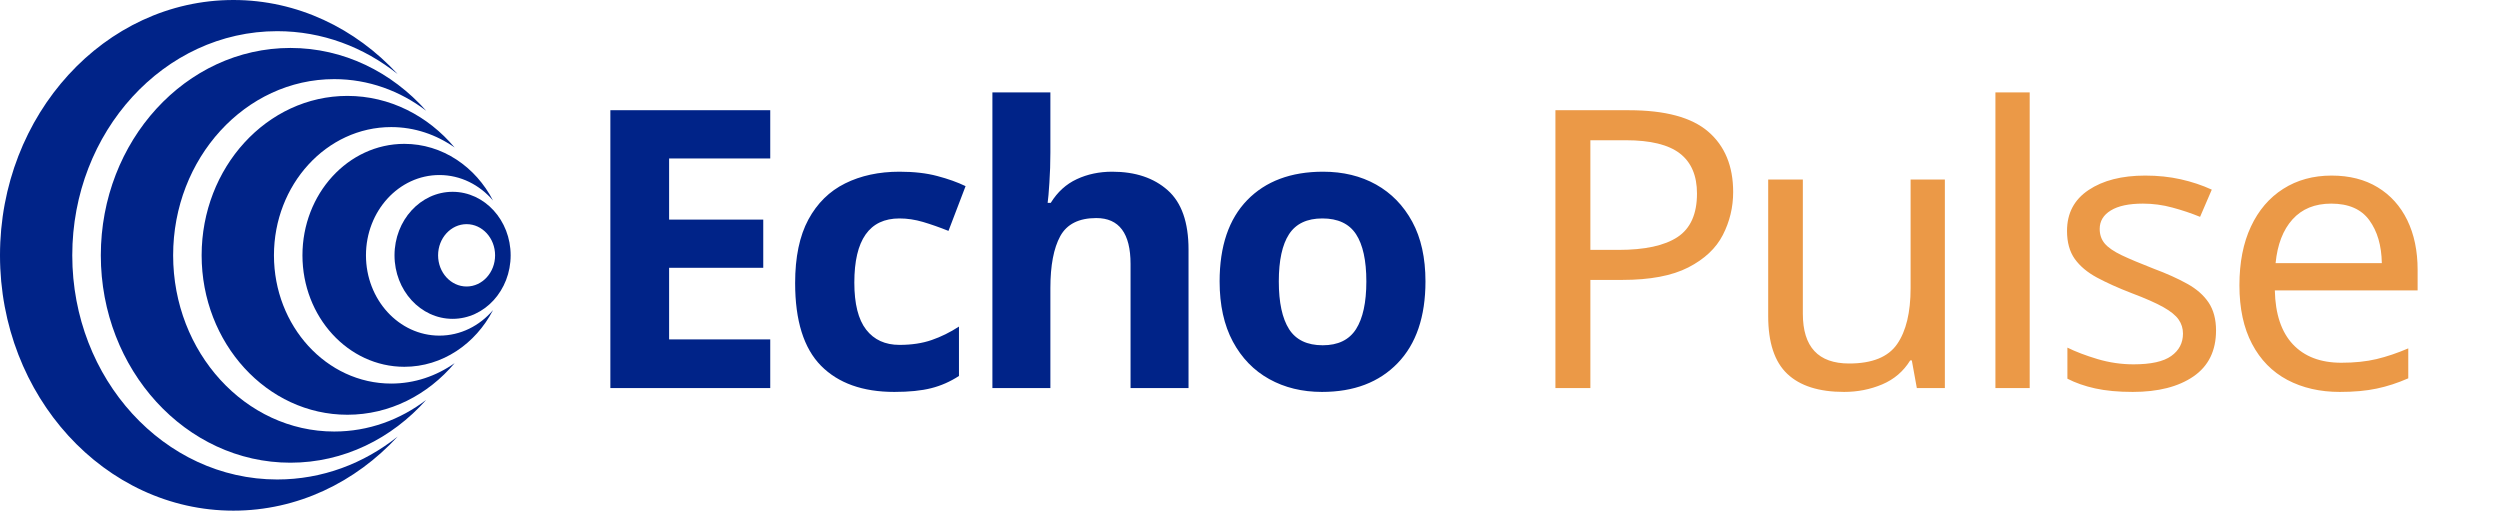
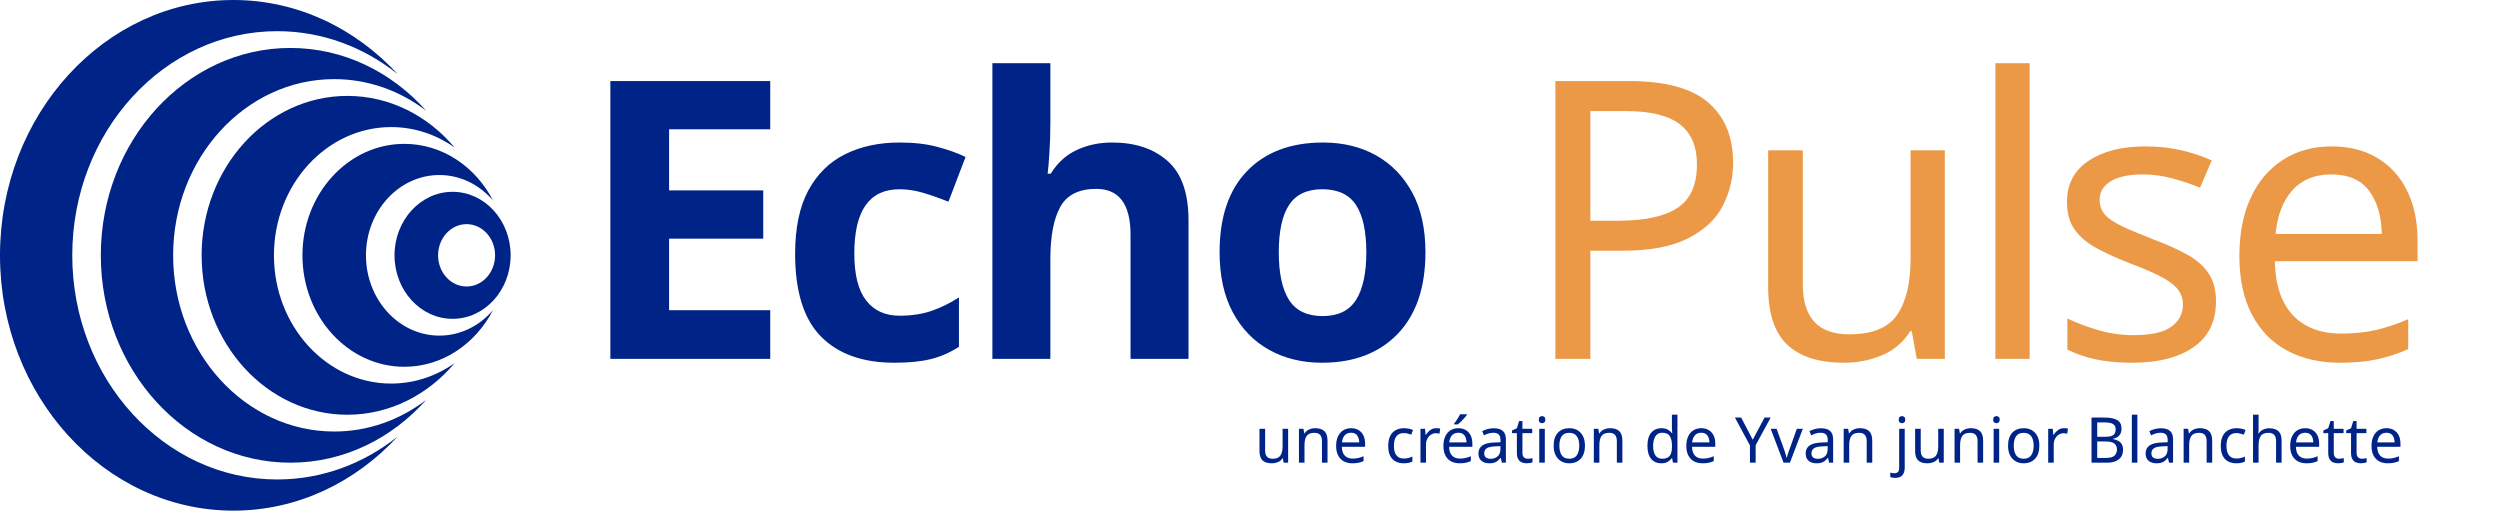
- <svg xmlns="http://www.w3.org/2000/svg" id="Layer_1" data-name="Layer 1" viewBox="0 0 514.05 105">
+ <svg xmlns="http://www.w3.org/2000/svg" id="Layer_1" data-name="Layer 1" viewBox="0 0 514.06 105">
  <defs>
    <style>
      .cls-1 {
        font-family: MontserratRoman-Bold, Montserrat;
        font-variation-settings: 'wght' 700;
        font-weight: 700;
      }

      .cls-1, .cls-2, .cls-3 {
        isolation: isolate;
      }

      .cls-1, .cls-3 {
        font-size: 80px;
        letter-spacing: -.04em;
      }

-       .cls-1, .cls-4 {
+       .cls-1, .cls-4, .cls-5 {
        fill: #002388;
      }

      .cls-3 {
        fill: #eb9947;
        font-family: MontserratRoman-Light, Montserrat;
        font-variation-settings: 'wght' 300;
        font-weight: 300;
      }
+ 
+       .cls-4 {
+         font-family: MontserratRoman-Regular, Montserrat;
+         font-size: 13px;
+         font-variation-settings: 'wght' 400;
+       }
    </style>
  </defs>
  <g>
-     <path class="cls-4" d="m47.99,0c13.16,0,25.1,5.83,33.78,15.24-6.96-5.56-15.52-8.83-24.77-8.83-23.24,0-42.14,20.67-42.14,46.09,0,25.42,18.9,46.09,42.14,46.09,9.25,0,17.81-3.27,24.77-8.83-8.68,9.42-20.62,15.24-33.78,15.24C21.53,105,0,81.45,0,52.5S21.53,0,47.99,0Z" />
-     <path class="cls-4" d="m59.71,9.86c10.94,0,20.84,4.95,27.93,12.92-5.36-4.1-11.89-6.51-18.92-6.51-18.26,0-33.12,16.26-33.12,36.23,0,19.97,14.86,36.23,33.12,36.23,7.03,0,13.56-2.41,18.92-6.51-7.09,7.97-16.99,12.92-27.93,12.92-21.5,0-38.98-19.13-38.98-42.64S38.21,9.86,59.71,9.86Z" />
-     <path class="cls-4" d="m71.43,19.72c8.71,0,16.57,4.09,22.05,10.61-3.76-2.65-8.24-4.2-13.04-4.2-13.29,0-24.11,11.83-24.11,26.37,0,14.54,10.82,26.37,24.11,26.37,4.8,0,9.28-1.55,13.04-4.2-5.49,6.52-13.35,10.61-22.05,10.61-16.52,0-29.97-14.71-29.97-32.78,0-18.07,13.45-32.78,29.97-32.78Z" />
-     <path class="cls-4" d="m83.14,29.58c7.81,0,14.65,4.7,18.24,11.66-2.75-3.23-6.68-5.25-11.03-5.25-8.33,0-15.1,7.4-15.1,16.51s6.77,16.51,15.1,16.51c4.35,0,8.28-2.02,11.03-5.25-3.6,6.96-10.43,11.66-18.24,11.66-11.55,0-20.95-10.28-20.95-22.92s9.4-22.92,20.95-22.92Z" />
-     <path class="cls-4" d="m93.06,39.44c-6.59,0-11.94,5.86-11.94,13.06s5.35,13.06,11.94,13.06,11.94-5.86,11.94-13.06-5.35-13.06-11.94-13.06Zm2.88,19.47c-3.23,0-5.86-2.87-5.86-6.41s2.63-6.41,5.86-6.41,5.86,2.87,5.86,6.41-2.63,6.41-5.86,6.41Z" />
+     <path class="cls-5" d="m47.99,0c13.16,0,25.1,5.83,33.78,15.24-6.96-5.56-15.52-8.83-24.77-8.83-23.24,0-42.14,20.67-42.14,46.09s18.9,46.09,42.14,46.09c9.25,0,17.81-3.27,24.77-8.83-8.68,9.42-20.62,15.24-33.78,15.24-26.46,0-47.99-23.55-47.99-52.5S21.53,0,47.99,0Z" />
+     <path class="cls-5" d="m59.71,9.86c10.94,0,20.84,4.95,27.93,12.92-5.36-4.1-11.89-6.51-18.92-6.51-18.26,0-33.12,16.26-33.12,36.23s14.86,36.23,33.12,36.23c7.03,0,13.56-2.41,18.92-6.51-7.09,7.97-16.99,12.92-27.93,12.92-21.5,0-38.98-19.13-38.98-42.64S38.21,9.86,59.71,9.86Z" />
+     <path class="cls-5" d="m71.43,19.72c8.71,0,16.57,4.09,22.05,10.61-3.76-2.65-8.24-4.2-13.04-4.2-13.29,0-24.11,11.83-24.11,26.37s10.82,26.37,24.11,26.37c4.8,0,9.28-1.55,13.04-4.2-5.49,6.52-13.35,10.61-22.05,10.61-16.52,0-29.97-14.71-29.97-32.78s13.45-32.78,29.97-32.78Z" />
+     <path class="cls-5" d="m83.14,29.58c7.81,0,14.65,4.7,18.24,11.66-2.75-3.23-6.68-5.25-11.03-5.25-8.33,0-15.1,7.4-15.1,16.51s6.77,16.51,15.1,16.51c4.35,0,8.28-2.02,11.03-5.25-3.6,6.96-10.43,11.66-18.24,11.66-11.55,0-20.95-10.28-20.95-22.92s9.4-22.92,20.95-22.92Z" />
+     <path class="cls-5" d="m93.06,39.44c-6.59,0-11.94,5.86-11.94,13.06s5.35,13.06,11.94,13.06,11.94-5.86,11.94-13.06-5.35-13.06-11.94-13.06Zm2.88,19.47c-3.23,0-5.86-2.87-5.86-6.41s2.63-6.41,5.86-6.41,5.86,2.87,5.86,6.41-2.63,6.41-5.86,6.41Z" />
  </g>
-   <g class="cls-2">
-     <text class="cls-1" transform="translate(118.3 79.79)">
-       <tspan x="0" y="0">Echo</tspan>
-     </text>
-     <text class="cls-3" transform="translate(312.06 79.79)">
-       <tspan x="0" y="0">Pulse</tspan>
-     </text>
+   <g>
+     <g class="cls-2">
+       <text class="cls-1" transform="translate(118.3 73.79)">
+         <tspan x="0" y="0">Echo</tspan>
+       </text>
+     </g>
+     <g class="cls-2">
+       <text class="cls-3" transform="translate(312.06 73.79)">
+         <tspan x="0" y="0">Pulse</tspan>
+       </text>
+     </g>
  </g>
+   <text class="cls-4" transform="translate(257.95 95.14)">
+     <tspan x="0" y="0">une création de Yvan junior Blanchette</tspan>
+   </text>
</svg>
